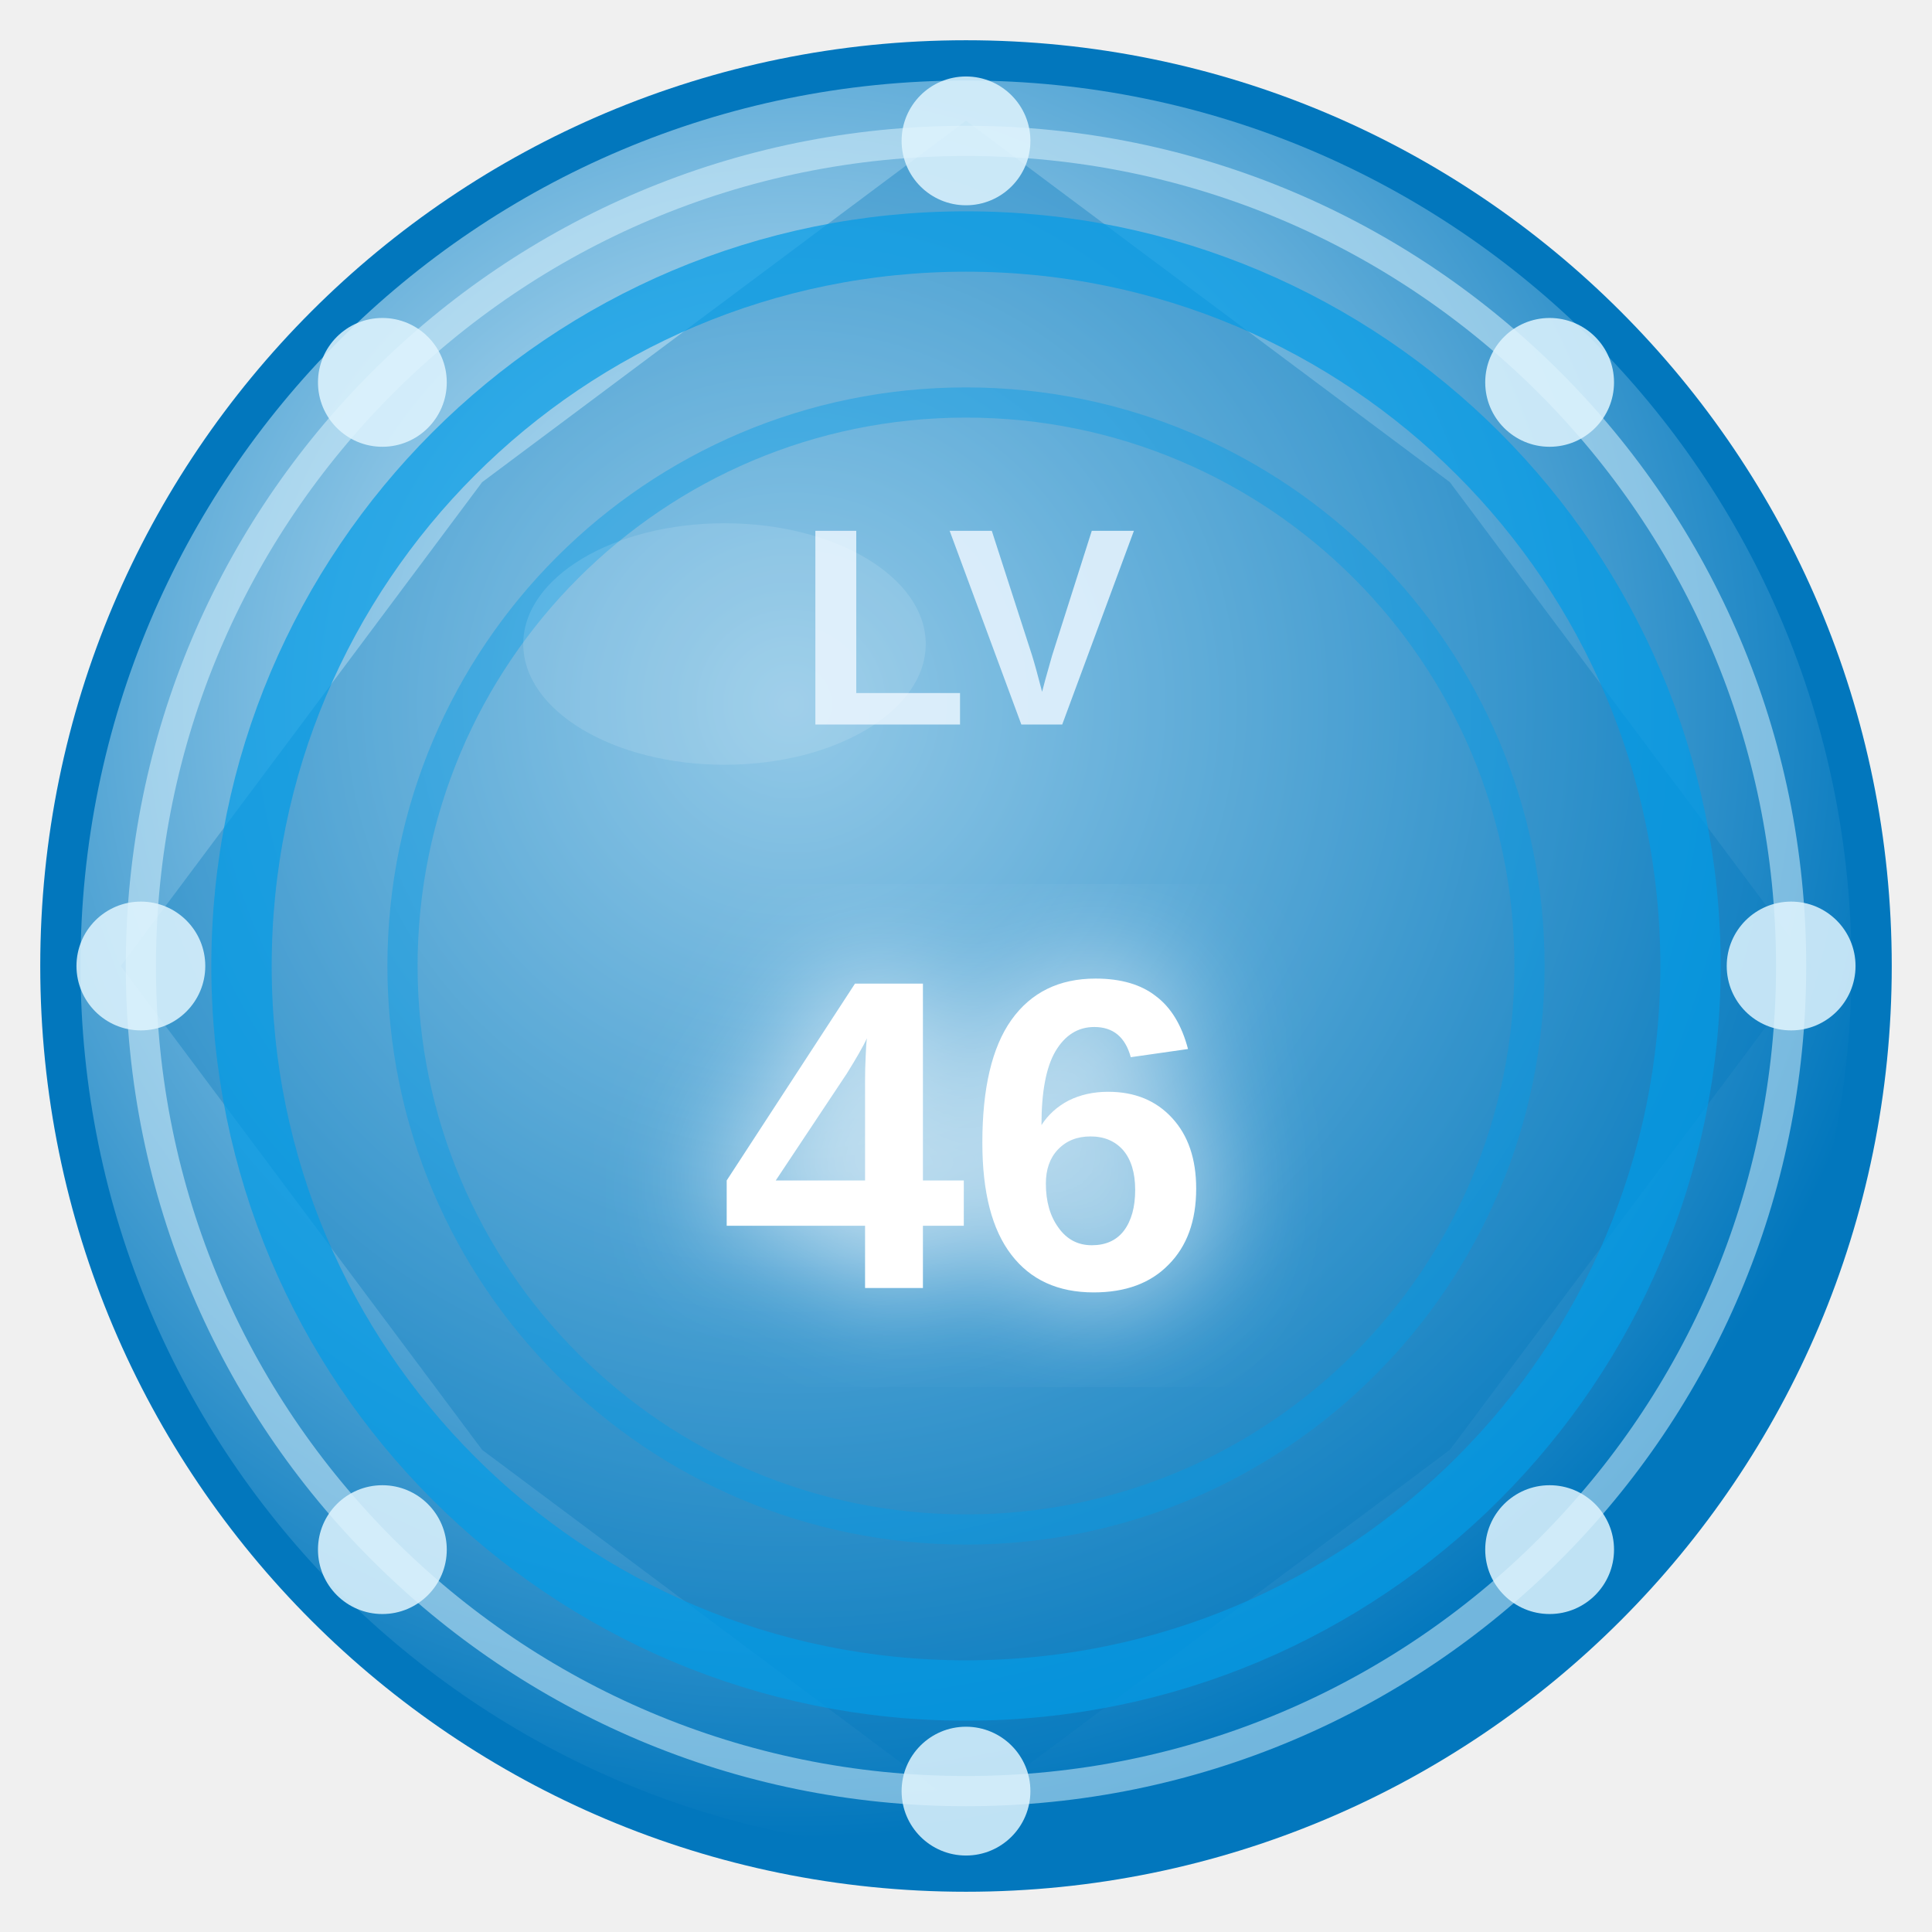
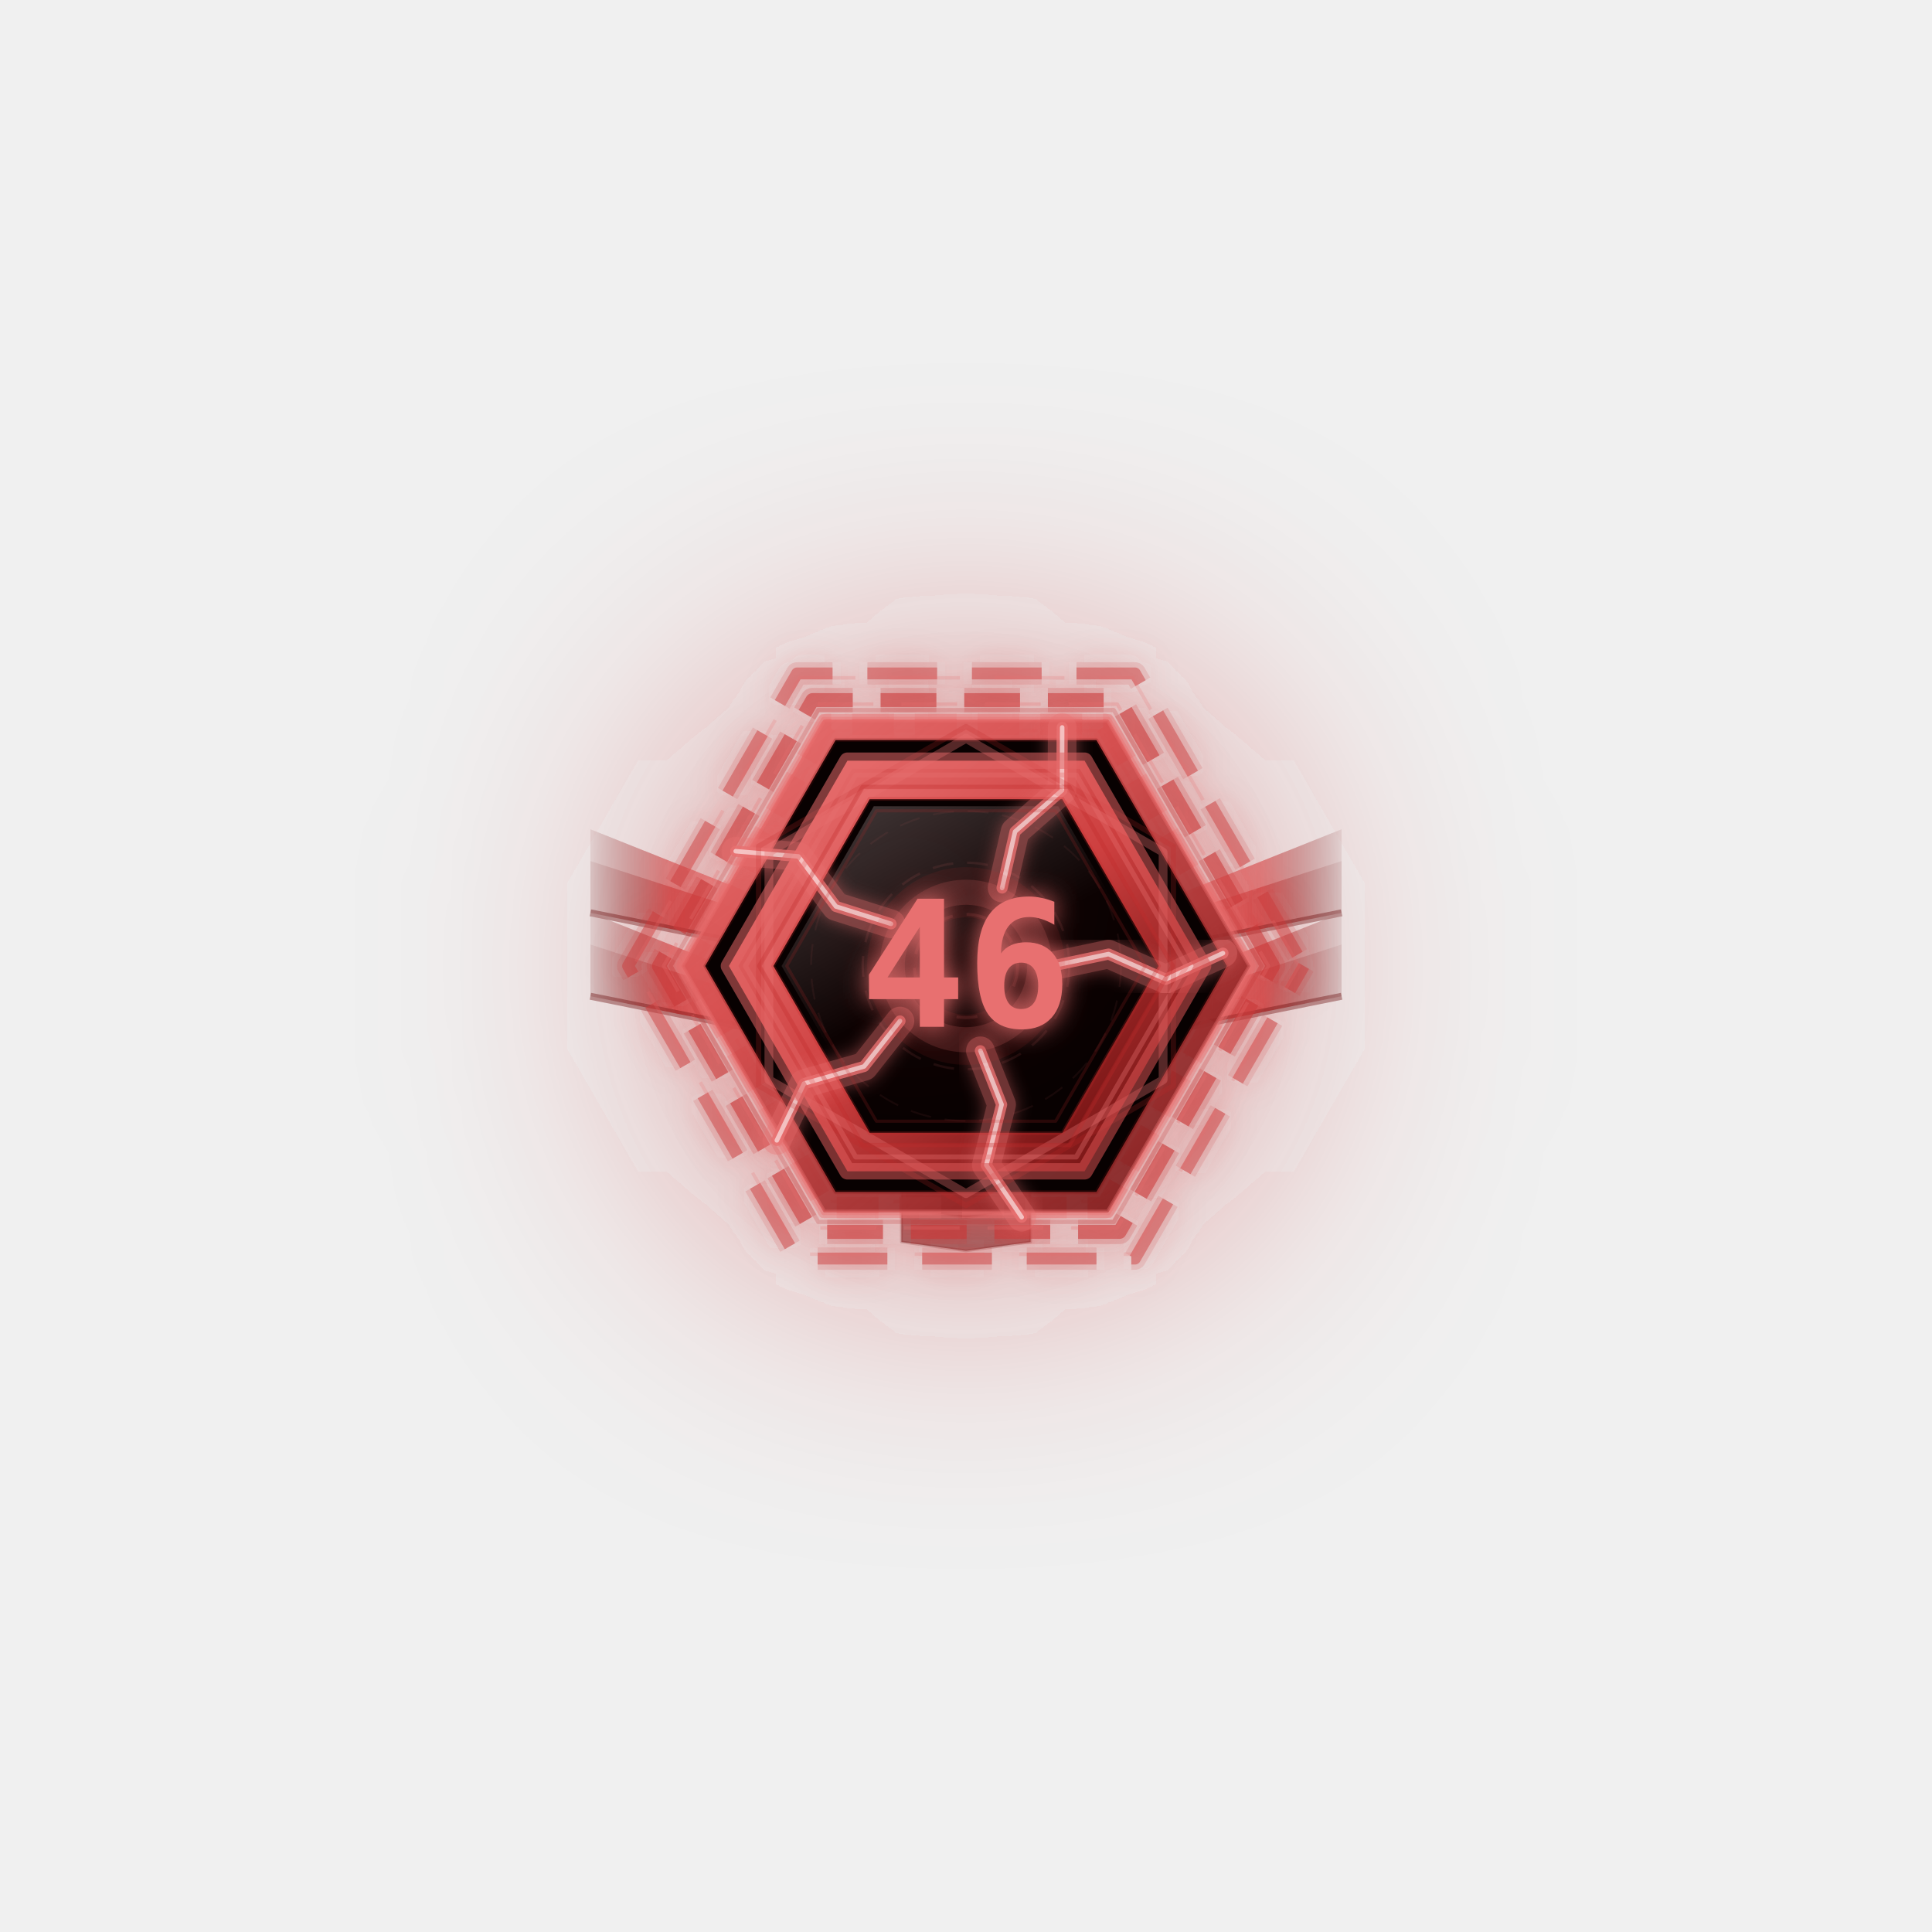
- <svg xmlns="http://www.w3.org/2000/svg" viewBox="0 0 48 48" role="img" aria-label="Level 46 Badge">
+ <svg xmlns="http://www.w3.org/2000/svg" width="84" height="84" viewBox="-96.60 -96.60 277.20 277.20" overflow="visible" role="img" aria-label="Level 46 Badge">
  <defs>
-     <radialGradient id="lg_46" cx="40%" cy="35%" r="65%">
-       <stop offset="0%" stop-color="#E1F5FE" />
-       <stop offset="100%" stop-color="#0277BD" />
+     <radialGradient id="bglv46" cx="35%" cy="28%" r="72%">
+       <stop offset="0%" stop-color="#140303" />
+       <stop offset="100%" stop-color="#080101" />
    </radialGradient>
-     <filter id="glow_46" x="-30%" y="-30%" width="160%" height="160%">
-       <feGaussianBlur stdDeviation="1.5" result="blur" />
+     <linearGradient id="rimlv46" x1="5%" y1="5%" x2="95%" y2="95%">
+       <stop offset="0%" stop-color="#e87070" />
+       <stop offset="50%" stop-color="#cd3f3f" />
+       <stop offset="100%" stop-color="#6a0e0e" />
+     </linearGradient>
+     <linearGradient id="transRinglv46" x1="0%" y1="0%" x2="100%" y2="100%">
+       <stop offset="0%" stop-color="#e87070" />
+       <stop offset="100%" stop-color="#d44d4d" />
+     </linearGradient>
+     <linearGradient id="shlv46" x1="18%" y1="0%" x2="82%" y2="100%">
+       <stop offset="0%" stop-color="white" stop-opacity="0.2" />
+       <stop offset="50%" stop-color="white" stop-opacity="0" />
+     </linearGradient>
+     <filter id="gllv46" x="-40%" y="-40%" width="180%" height="180%">
+       <feGaussianBlur stdDeviation="1.8" result="b" />
      <feMerge>
-         <feMergeNode in="blur" />
+         <feMergeNode in="b" />
+         <feMergeNode in="SourceGraphic" />
+       </feMerge>
+     </filter>
+     <filter id="halolv46" x="-150%" y="-150%" width="500%" height="500%">
+       <feGaussianBlur stdDeviation="25" result="b" />
+       <feMerge>
+         <feMergeNode in="b" />
+         <feMergeNode in="SourceGraphic" />
+       </feMerge>
+     </filter>
+     <linearGradient id="pglv46_0" x1="5%" y1="0%" x2="95%" y2="100%">
+       <stop offset="0%" stop-color="#e87070" stop-opacity="0.95" />
+       <stop offset="38%" stop-color="#ca3939" stop-opacity="0.9" />
+       <stop offset="100%" stop-color="#6a0e0e" stop-opacity="0.85" />
+     </linearGradient>
+     <linearGradient id="pglv46_1" x1="5%" y1="0%" x2="95%" y2="100%">
+       <stop offset="0%" stop-color="#e87070" stop-opacity="0.95" />
+       <stop offset="38%" stop-color="#d34a4a" stop-opacity="0.9" />
+       <stop offset="100%" stop-color="#6a0e0e" stop-opacity="0.85" />
+     </linearGradient>
+     <linearGradient id="aplv46_0" x1="0%" y1="0%" x2="0%" y2="100%">
+       <stop offset="0%" stop-color="#e87070" />
+       <stop offset="100%" stop-color="#6a0e0e" stop-opacity="0.65" />
+     </linearGradient>
+     <linearGradient id="aplv46_1" x1="0%" y1="0%" x2="0%" y2="100%">
+       <stop offset="0%" stop-color="#d14646" />
+       <stop offset="100%" stop-color="#6a0e0e" stop-opacity="0.65" />
+     </linearGradient>
+     <linearGradient id="csLlv46_0" x1="100%" y1="50%" x2="0%" y2="50%">
+       <stop offset="0%" stop-color="#e87070" stop-opacity="1.0" />
+       <stop offset="55%" stop-color="#d14646" stop-opacity="0.88" />
+       <stop offset="100%" stop-color="#6a0e0e" stop-opacity="0.15" />
+     </linearGradient>
+     <linearGradient id="csRlv46_0" x1="0%" y1="50%" x2="100%" y2="50%">
+       <stop offset="0%" stop-color="#e87070" stop-opacity="1.0" />
+       <stop offset="55%" stop-color="#d14646" stop-opacity="0.88" />
+       <stop offset="100%" stop-color="#6a0e0e" stop-opacity="0.15" />
+     </linearGradient>
+     <linearGradient id="csLlv46_1" x1="100%" y1="50%" x2="0%" y2="50%">
+       <stop offset="0%" stop-color="#e87070" stop-opacity="1.0" />
+       <stop offset="55%" stop-color="#d14646" stop-opacity="0.88" />
+       <stop offset="100%" stop-color="#6a0e0e" stop-opacity="0.15" />
+     </linearGradient>
+     <linearGradient id="csRlv46_1" x1="0%" y1="50%" x2="100%" y2="50%">
+       <stop offset="0%" stop-color="#e87070" stop-opacity="1.0" />
+       <stop offset="55%" stop-color="#d14646" stop-opacity="0.88" />
+       <stop offset="100%" stop-color="#6a0e0e" stop-opacity="0.15" />
+     </linearGradient>
+     <filter id="pulseGlowlv46" x="-60%" y="-60%" width="220%" height="220%">
+       <feGaussianBlur stdDeviation="2.4" result="b" />
+       <feMerge>
+         <feMergeNode in="b" />
+         <feMergeNode in="SourceGraphic" />
+       </feMerge>
+     </filter>
+     <linearGradient id="crGlv46" x1="0%" y1="0%" x2="100%" y2="0%">
+       <stop offset="0%" stop-color="#e87070" stop-opacity="0.89" />
+       <stop offset="60%" stop-color="#c02828" stop-opacity="0.60" />
+       <stop offset="100%" stop-color="#6a0e0e" stop-opacity="0.0" />
+     </linearGradient>
+     <filter id="crGlowlv46" x="-50%" y="-50%" width="200%" height="200%">
+       <feGaussianBlur stdDeviation="1.2" result="b" />
+       <feMerge>
+         <feMergeNode in="b" />
        <feMergeNode in="SourceGraphic" />
      </feMerge>
    </filter>
  </defs>
-   <circle cx="24" cy="24" r="23" fill="#0277BD" />
-   <circle cx="24" cy="24" r="22" fill="url(#lg_46)" />
-   <path d="M24.000,3.000 L36.021,11.979 L45.000,24.000 L36.021,36.021 L24.000,45.000 L11.979,36.021 L3.000,24.000 L11.979,11.979 Z" fill="#0277BD" opacity="0.35" />
-   <circle cx="24" cy="24" r="18" fill="none" stroke="#039BE5" stroke-width="1.5" opacity="0.7" />
-   <circle cx="24" cy="24" r="14" fill="none" stroke="#039BE5" stroke-width="0.75" opacity="0.4" />
-   <circle cx="24" cy="24" r="20.5" fill="none" stroke="#E1F5FE" stroke-width="0.75" opacity="0.5" />
-   <circle cx="24.00" cy="3.50" r="1.6" fill="#E1F5FE" opacity="0.85" />
-   <circle cx="38.50" cy="9.50" r="1.6" fill="#E1F5FE" opacity="0.85" />
-   <circle cx="44.50" cy="24.00" r="1.6" fill="#E1F5FE" opacity="0.85" />
-   <circle cx="38.50" cy="38.50" r="1.6" fill="#E1F5FE" opacity="0.85" />
-   <circle cx="24.00" cy="44.50" r="1.6" fill="#E1F5FE" opacity="0.85" />
-   <circle cx="9.50" cy="38.50" r="1.6" fill="#E1F5FE" opacity="0.85" />
-   <circle cx="3.50" cy="24.00" r="1.6" fill="#E1F5FE" opacity="0.85" />
-   <circle cx="9.50" cy="9.50" r="1.6" fill="#E1F5FE" opacity="0.85" />
-   <text x="24" y="18" text-anchor="middle" font-family="Arial,sans-serif" font-size="7" font-weight="700" fill="#E3F2FD" opacity="0.9">LV</text>
-   <text x="24" y="32" text-anchor="middle" font-family="Arial Black,Arial,sans-serif" font-size="11" font-weight="900" fill="#FFFFFF" filter="url(#glow_46)">46</text>
-   <ellipse cx="18" cy="16" rx="5" ry="3" fill="white" opacity="0.12" />
+   <path d="M76.02,42.00L59.01,71.46L24.99,71.46L7.98,42.00L24.99,12.54L59.01,12.54Z" fill="#c02828" fill-opacity="0.90" filter="url(#halolv46)" />
+   <path d="M33.50,71.46 L42.00,71.46 L50.51,71.46 L50.51,76.91 L42.00,78.07 L33.50,76.91 Z" fill="url(#aplv46_0)" opacity="0.90" />
+   <path d="M33.50,71.46 L42.00,71.46 L50.51,71.46" fill="none" stroke="#e87070" stroke-width="0.9" stroke-opacity="0.52" stroke-linejoin="round" />
+   <path d="M33.50,71.46 L42.00,71.46 L50.51,71.46 L50.51,76.91 L42.00,78.07 L33.50,76.91 Z" fill="none" stroke="#6a0e0e" stroke-width="0.4" stroke-opacity="0.2" stroke-linejoin="round" />
+   <path d="M32.73,74.11 L42.00,74.11 L51.27,74.11 L51.27,81.60 L42.00,82.87 L32.73,81.60 Z" fill="url(#aplv46_1)" opacity="0.82" />
+   <path d="M32.73,74.11 L42.00,74.11 L51.27,74.11" fill="none" stroke="#e87070" stroke-width="0.9" stroke-opacity="0.42" stroke-linejoin="round" />
+   <path d="M32.73,74.11 L42.00,74.11 L51.27,74.11 L51.27,81.60 L42.00,82.87 L32.73,81.60 Z" fill="none" stroke="#6a0e0e" stroke-width="0.4" stroke-opacity="0.2" stroke-linejoin="round" />
+   <polygon points="13.56,32.54 13.56,39.49 -11.89,34.37 -11.89,22.39" fill="url(#csLlv46_0)" />
+   <polygon points="70.44,32.54 70.44,39.49 95.89,34.37 95.89,22.39" fill="url(#csRlv46_0)" />
+   <polygon points="13.56,32.54 13.56,35.18 -11.89,26.94 -11.89,22.39" fill="white" opacity="0.22" />
+   <polygon points="70.44,32.54 70.44,35.18 95.89,26.94 95.89,22.39" fill="white" opacity="0.22" />
+   <line x1="13.56" y1="39.49" x2="-11.89" y2="34.37" stroke="#6a0e0e" stroke-width="1.0" stroke-opacity="0.4" />
+   <line x1="70.44" y1="39.49" x2="95.89" y2="34.37" stroke="#6a0e0e" stroke-width="1.0" stroke-opacity="0.4" />
+   <polygon points="13.56,44.51 13.56,51.46 -11.89,46.34 -11.89,34.37" fill="url(#csLlv46_1)" />
+   <polygon points="70.44,44.51 70.44,51.46 95.89,46.34 95.89,34.37" fill="url(#csRlv46_1)" />
+   <polygon points="13.56,44.51 13.56,47.15 -11.89,38.92 -11.89,34.37" fill="white" opacity="0.18" />
+   <polygon points="70.44,44.51 70.44,47.15 95.89,38.92 95.89,34.37" fill="white" opacity="0.18" />
+   <line x1="13.56" y1="51.46" x2="-11.89" y2="46.34" stroke="#6a0e0e" stroke-width="1.0" stroke-opacity="0.4" />
+   <line x1="70.44" y1="51.46" x2="95.89" y2="46.34" stroke="#6a0e0e" stroke-width="1.0" stroke-opacity="0.4" />
+   <path d="M81.63,42.00L61.82,76.32L22.18,76.32L2.37,42.00L22.18,7.68L61.82,7.68Z" fill="none" stroke="#e87070" stroke-width="3.8" stroke-opacity="0.23" stroke-dasharray="6 3" stroke-dashoffset="0" stroke-linejoin="round" filter="url(#pulseGlowlv46)" />
+   <path d="M81.63,42.00L61.82,76.32L22.18,76.32L2.37,42.00L22.18,7.68L61.82,7.68Z" fill="none" stroke="#e87070" stroke-width="2.3" stroke-opacity="0.66" stroke-dasharray="6 3" stroke-dashoffset="0" stroke-linejoin="round" />
+   <path d="M81.04,42.00L61.52,75.81L22.48,75.81L2.96,42.00L22.48,8.19L61.52,8.19Z" fill="none" stroke="#e87070" stroke-width="0.5" stroke-opacity="0.30" stroke-dasharray="6 3" stroke-dashoffset="0" stroke-linejoin="round" />
+   <path d="M86.06,42.00L64.03,80.15L19.97,80.15L-2.06,42.00L19.97,3.85L64.03,3.85Z" fill="none" stroke="#ca3a3a" stroke-width="3.5" stroke-opacity="0.20" stroke-dasharray="8 4" stroke-dashoffset="18" stroke-linejoin="round" filter="url(#pulseGlowlv46)" />
+   <path d="M86.06,42.00L64.03,80.15L19.97,80.15L-2.06,42.00L19.97,3.85L64.03,3.85Z" fill="none" stroke="#ca3a3a" stroke-width="2.0" stroke-opacity="0.56" stroke-dasharray="8 4" stroke-dashoffset="18" stroke-linejoin="round" />
+   <path d="M85.40,42.00L63.70,79.58L20.30,79.58L-1.40,42.00L20.30,4.42L63.70,4.42Z" fill="none" stroke="#e87070" stroke-width="0.5" stroke-opacity="0.25" stroke-dasharray="8 4" stroke-dashoffset="18" stroke-linejoin="round" />
+   <path d="M90.48,42.00L66.24,83.98L17.76,83.98L-6.48,42.00L17.76,0.02L66.24,0.02Z" fill="none" stroke="#ca3a3a" stroke-width="3.2" stroke-opacity="0.16" stroke-dasharray="10 5" stroke-dashoffset="36" stroke-linejoin="round" filter="url(#pulseGlowlv46)" />
+   <path d="M90.48,42.00L66.24,83.98L17.76,83.98L-6.48,42.00L17.76,0.02L66.24,0.02Z" fill="none" stroke="#ca3a3a" stroke-width="1.7" stroke-opacity="0.46" stroke-dasharray="10 5" stroke-dashoffset="36" stroke-linejoin="round" />
+   <path d="M89.75,42.00L65.88,83.35L18.12,83.35L-5.75,42.00L18.12,0.65L65.88,0.65Z" fill="none" stroke="#e87070" stroke-width="0.5" stroke-opacity="0.21" stroke-dasharray="10 5" stroke-dashoffset="36" stroke-linejoin="round" />
+   <path d="M79.42,42.00L60.71,74.41L23.29,74.41L4.58,42.00L23.29,9.59L60.71,9.59Z" fill="url(#pglv46_0)" />
+   <path d="M76.02,42.00L59.01,71.46L24.99,71.46L7.98,42.00L24.99,12.54L59.01,12.54Z" fill="#080101" />
+   <path d="M79.42,42.00L60.71,74.41L23.29,74.41L4.58,42.00L23.29,9.59L60.71,9.59Z" fill="none" stroke="#e87070" stroke-width="0.8" stroke-opacity="0.48" stroke-linejoin="round" />
+   <path d="M76.02,42.00L59.01,71.46L24.99,71.46L7.98,42.00L24.99,12.54L59.01,12.54Z" fill="none" stroke="#6a0e0e" stroke-width="0.5" stroke-opacity="0.28" stroke-linejoin="round" />
+   <path d="M82.82,42.00L62.41,77.35L21.59,77.35L1.18,42.00L21.59,6.65L62.41,6.65Z" fill="url(#pglv46_1)" />
+   <path d="M79.42,42.00L60.71,74.41L23.29,74.41L4.58,42.00L23.29,9.59L60.71,9.59Z" fill="#080101" />
+   <path d="M82.82,42.00L62.41,77.35L21.59,77.35L1.18,42.00L21.59,6.65L62.41,6.65Z" fill="none" stroke="#e87070" stroke-width="0.8" stroke-opacity="0.40" stroke-linejoin="round" />
+   <path d="M79.42,42.00L60.71,74.41L23.29,74.41L4.58,42.00L23.29,9.59L60.71,9.59Z" fill="none" stroke="#6a0e0e" stroke-width="0.5" stroke-opacity="0.24" stroke-linejoin="round" />
+   <path d="M83.16,42.00L62.58,77.65L21.42,77.65L0.84,42.00L21.42,6.35L62.58,6.35Z" fill="none" stroke="#e87070" stroke-width="1.0" stroke-opacity="0.38" stroke-linejoin="round" />
+   <path d="M84.40,42.00L63.20,78.72L20.80,78.72L-0.40,42.00L20.80,5.28L63.20,5.28Z" fill="none" stroke="#c02828" stroke-width="0.6" stroke-opacity="0.2" stroke-linejoin="round" />
+   <path d="M76.02,42.00L59.01,71.46L24.99,71.46L7.98,42.00L24.99,12.54L59.01,12.54Z" fill="url(#rimlv46)" />
+   <path d="M70.56,42.00L56.28,66.73L27.72,66.73L13.44,42.00L27.72,17.27L56.28,17.27Z" fill="#080101" />
+   <path d="M70.56,42.00L56.28,66.73L27.72,66.73L13.44,42.00L27.72,17.27L56.28,17.27Z" fill="none" stroke="url(#rimlv46)" stroke-width="1.60" stroke-linejoin="round" />
+   <path d="M68.46,42.00L55.23,64.92L28.77,64.92L15.54,42.00L28.77,19.08L55.23,19.08Z" fill="url(#bglv46)" />
+   <path d="M68.46,42.00L55.23,64.92L28.77,64.92L15.54,42.00L28.77,19.08L55.23,19.08Z" fill="url(#shlv46)" />
+   <polyline points="54.33,42.00 62.45,40.29 70.65,43.91 78.87,40.16" fill="none" stroke="#e87070" stroke-width="4.1" stroke-linecap="round" stroke-linejoin="round" filter="url(#crGlowlv46)" opacity="0.45" />
+   <polyline points="54.33,42.00 62.45,40.29 70.65,43.91 78.87,40.16" fill="none" stroke="#e87070" stroke-width="1.6" stroke-linecap="round" stroke-linejoin="round" opacity="0.80" />
+   <polyline points="54.33,42.00 62.45,40.29 70.65,43.91 78.87,40.16" fill="none" stroke="white" stroke-width="0.65" stroke-linecap="round" stroke-linejoin="round" opacity="0.57" />
+   <polyline points="44.06,54.16 47.11,61.88 44.91,70.57 49.99,78.04" fill="none" stroke="#e87070" stroke-width="4.1" stroke-linecap="round" stroke-linejoin="round" filter="url(#crGlowlv46)" opacity="0.45" />
+   <polyline points="44.06,54.16 47.11,61.88 44.91,70.57 49.99,78.04" fill="none" stroke="#e87070" stroke-width="1.6" stroke-linecap="round" stroke-linejoin="round" opacity="0.80" />
+   <polyline points="44.06,54.16 47.11,61.88 44.91,70.57 49.99,78.04" fill="none" stroke="white" stroke-width="0.65" stroke-linecap="round" stroke-linejoin="round" opacity="0.57" />
+   <polyline points="32.53,49.89 27.38,56.41 18.76,58.87 14.86,67.02" fill="none" stroke="#e87070" stroke-width="4.1" stroke-linecap="round" stroke-linejoin="round" filter="url(#crGlowlv46)" opacity="0.45" />
+   <polyline points="32.53,49.89 27.38,56.41 18.76,58.87 14.86,67.02" fill="none" stroke="#e87070" stroke-width="1.6" stroke-linecap="round" stroke-linejoin="round" opacity="0.80" />
+   <polyline points="32.53,49.89 27.38,56.41 18.76,58.87 14.86,67.02" fill="none" stroke="white" stroke-width="0.65" stroke-linecap="round" stroke-linejoin="round" opacity="0.57" />
+   <polyline points="31.25,35.95 23.34,33.46 17.96,26.28 8.96,25.53" fill="none" stroke="#e87070" stroke-width="4.1" stroke-linecap="round" stroke-linejoin="round" filter="url(#crGlowlv46)" opacity="0.45" />
+   <polyline points="31.25,35.95 23.34,33.46 17.96,26.28 8.96,25.53" fill="none" stroke="#e87070" stroke-width="1.6" stroke-linecap="round" stroke-linejoin="round" opacity="0.80" />
+   <polyline points="31.25,35.95 23.34,33.46 17.96,26.28 8.96,25.53" fill="none" stroke="white" stroke-width="0.65" stroke-linecap="round" stroke-linejoin="round" opacity="0.57" />
+   <polyline points="47.18,30.81 49.04,22.72 55.77,16.80 55.80,7.77" fill="none" stroke="#e87070" stroke-width="4.1" stroke-linecap="round" stroke-linejoin="round" filter="url(#crGlowlv46)" opacity="0.45" />
+   <polyline points="47.18,30.81 49.04,22.72 55.77,16.80 55.80,7.77" fill="none" stroke="#e87070" stroke-width="1.6" stroke-linecap="round" stroke-linejoin="round" opacity="0.80" />
+   <polyline points="47.18,30.81 49.04,22.72 55.77,16.80 55.80,7.77" fill="none" stroke="white" stroke-width="0.65" stroke-linecap="round" stroke-linejoin="round" opacity="0.57" />
+   <circle cx="42.00" cy="42.00" r="7.41" fill="none" stroke="#e87070" stroke-width="0.42" stroke-opacity="0.13" stroke-dasharray="3 2" />
+   <circle cx="42.00" cy="42.00" r="14.82" fill="none" stroke="#e87070" stroke-width="0.34" stroke-opacity="0.10" stroke-dasharray="3 2" />
+   <circle cx="42.00" cy="42.00" r="22.23" fill="none" stroke="#e87070" stroke-width="0.26" stroke-opacity="0.07" stroke-dasharray="3 2" />
+   <circle cx="42.00" cy="42.00" r="10.58" fill="none" stroke="#e87070" stroke-width="3.6" stroke-opacity="0.18" />
+   <circle cx="42.00" cy="42.00" r="10.58" fill="none" stroke="#c02828" stroke-width="7.2" stroke-opacity="0.10" />
+   <path d="M70.28,58.33L42.00,74.66L13.72,58.33L13.72,25.67L42.00,9.34L70.28,25.67Z" fill="none" stroke="#e87070" stroke-width="1.26" stroke-opacity="0.35" stroke-linejoin="round" />
+   <path d="M71.76,59.18L42.00,76.36L12.24,59.18L12.24,24.82L42.00,7.64L71.76,24.82Z" fill="none" stroke="#c02828" stroke-width="0.76" stroke-opacity="0.21" stroke-linejoin="round" />
+   <path d="M76.02,42.00L59.01,71.46L24.99,71.46L7.98,42.00L24.99,12.54L59.01,12.54Z" fill="none" stroke="url(#transRinglv46)" stroke-width="2.35" stroke-opacity="0.54" stroke-linejoin="round" />
+   <path d="M73.64,42.00L57.82,69.40L26.18,69.40L10.36,42.00L26.18,14.60L57.82,14.60Z" fill="none" stroke="#e87070" stroke-width="0.72" stroke-opacity="0.36" stroke-linejoin="round" />
+   <path d="M71.67,42.00L56.83,67.69L27.17,67.69L12.33,42.00L27.17,16.31L56.83,16.31Z" fill="none" stroke="#c02828" stroke-width="0.63" stroke-opacity="0.30" stroke-linejoin="round" />
+   <path d="M69.69,42.00L55.85,65.98L28.15,65.98L14.31,42.00L28.15,18.02L55.85,18.02Z" fill="none" stroke="#c02828" stroke-width="0.54" stroke-opacity="0.24" stroke-linejoin="round" />
+   <path d="M67.72,42.00L54.86,64.27L29.14,64.27L16.28,42.00L29.14,19.73L54.86,19.73Z" fill="none" stroke="#c02828" stroke-width="0.45" stroke-opacity="0.18" stroke-linejoin="round" />
+   <text x="42.0" y="42.0" text-anchor="middle" dominant-baseline="central" font-family="Orbitron,monospace" font-weight="900" font-size="25.2" fill="#e87070" filter="url(#gllv46)">46</text>
</svg>
